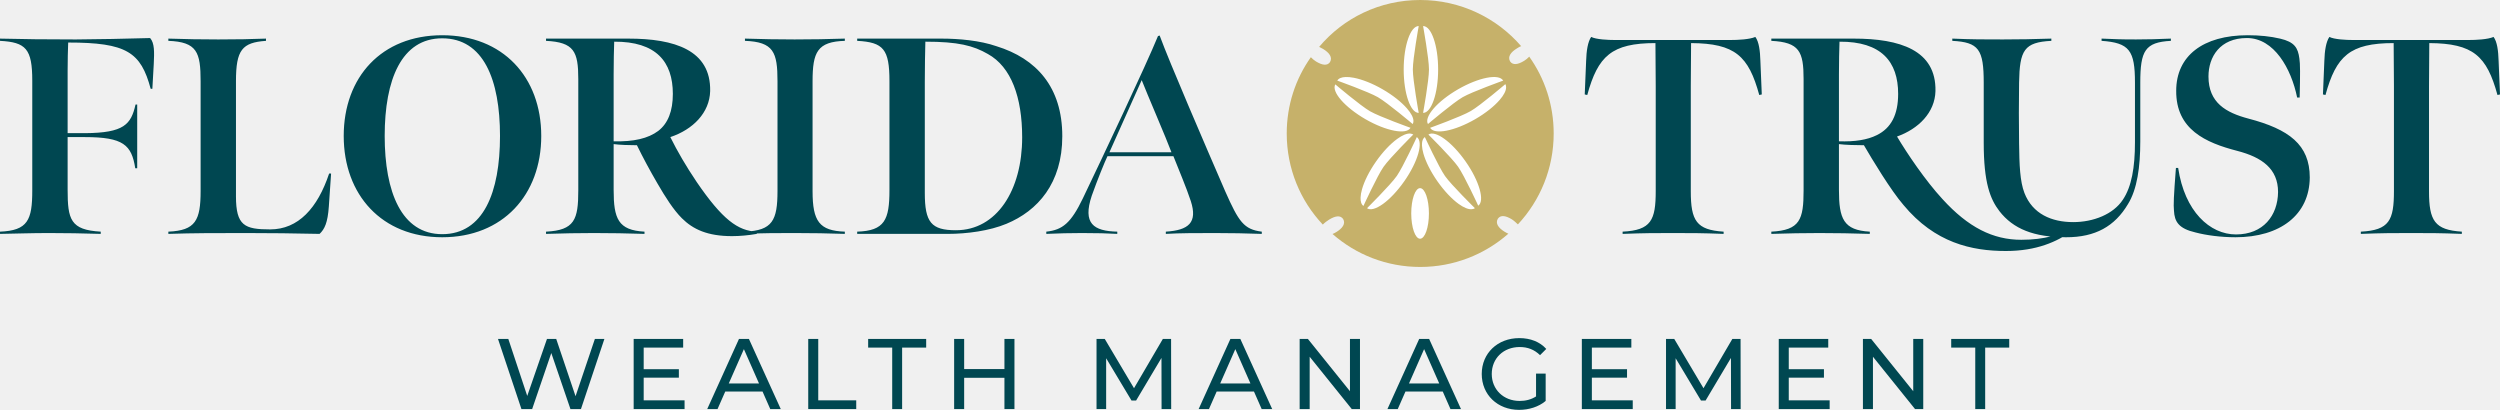
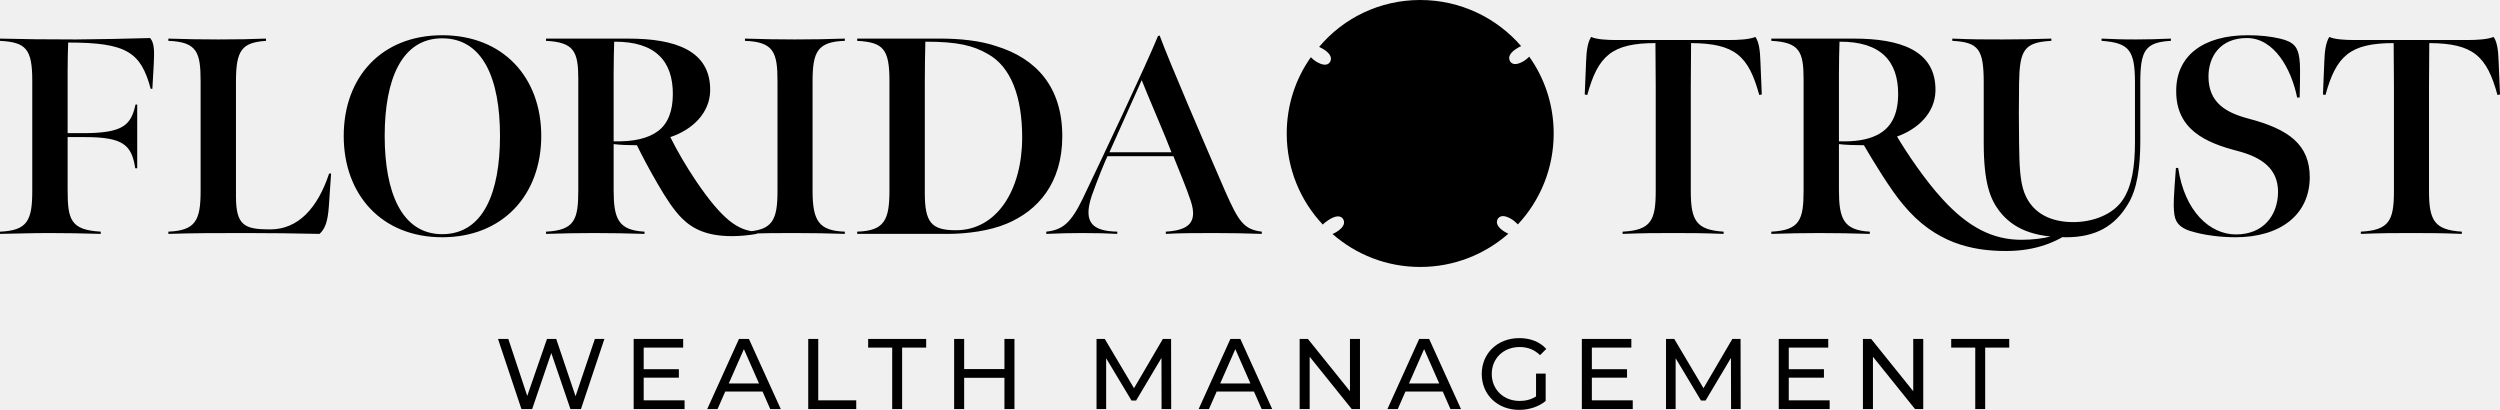
<svg xmlns="http://www.w3.org/2000/svg" id="Layer_1" version="1.1" viewBox="0 0 584.11 95.76">
  <defs>
-     <style>
-       .st0 {
-         fill: #fff;
-       }
- 
-       .st1 {
-         fill: #004751;
-       }
- 
-       .st2 {
-         fill: #c6b16a;
-       }
-     </style>
+     
  </defs>
  <path class="st0" d="M324.032,11.09l1.848-7.024h12.199l.37,8.133,2.218,3.697,7.393-1.109,7.024,4.066-4.436,16.265-3.327,7.393-1.479,9.611s-11.783,7.024-12.545,7.024-12.222-4.436-12.222-4.436l-5.175-6.284-8.503-17.005-2.218-11.46,6.654-2.957,12.199-5.915h0Z" />
  <path class="st2" d="M363.009,31.186c0-6.687-2.105-12.883-5.711-17.949-.352.364-.745.7-1.201.981-1.435.877-2.616,1.066-3.264.141-.648-1.111.169-2.19,1.604-3.061.292-.181.679-.431.976-.514C349.712,4.189,341.256,0,331.822,0c-9.472,0-17.958,4.223-23.611,10.954.349.172.639.311.932.491,1.434.871,2.252,1.951,1.604,3.061-.648.925-1.829.736-3.264-.141-.456-.281-.849-.617-1.207-.999-3.566,5.027-5.64,11.181-5.64,17.82,0,8.243,3.197,15.738,8.431,21.287.34-.379,1.026-.886,1.482-1.167,1.435-.877,2.616-1.066,3.264-.141.648,1.11-.169,2.19-1.604,3.061-.292.181-.583.319-.874.445,5.47,4.803,12.64,7.701,20.487,7.701,7.888,0,15.091-2.928,20.596-7.77-.267-.121-.557-.259-.85-.44-1.434-.871-2.252-1.951-1.604-3.061.648-.925,1.829-.736,3.264.141.456.281,1.067.851,1.42,1.186,5.197-5.584,8.361-13.044,8.361-21.243h0ZM345.38,48.063s-3.226-7.004-4.7-9.1c-1.464-2.098-6.947-7.521-6.947-7.521.796-.556,2.167-.133,3.742,1.008,1.574,1.136,3.357,2.992,4.96,5.288,1.613,2.292,2.739,4.597,3.271,6.468.532,1.868.466,3.301-.326,3.858h0ZM317.892,46.143c.02-.566.134-1.22.339-1.941.531-1.867,1.664-4.172,3.269-6.464,1.607-2.295,3.385-4.152,4.958-5.288,1.181-.856,2.248-1.308,3.043-1.246.019.001.036.009.056.011.24.027.458.098.642.227h-.001s.001,0,.001,0c0,0-5.479,5.441-6.949,7.546-1.469,2.104-4.689,9.13-4.689,9.13-.497-.35-.71-1.044-.669-1.976h0ZM311.985,19.715s5.885,4.99,8.101,6.273c2.22,1.279,9.477,3.875,9.477,3.875-.49.844-1.906,1.04-3.815.669-1.91-.37-4.304-1.293-6.73-2.692-2.426-1.405-4.424-3.016-5.698-4.484-1.273-1.467-1.817-2.799-1.335-3.641h0ZM323.04,20.865c2.431,1.401,4.42,3.011,5.694,4.478.961,1.105,1.505,2.127,1.512,2.924,0,.022-.006.041-.007.063-.007.24-.058.461-.17.653h0s0,0,0,0c0,0-5.896-4.987-8.123-6.27-2.216-1.277-9.496-3.876-9.496-3.876.309-.535.994-.806,1.94-.84.555-.024,1.203.035,1.922.174,1.906.367,4.308,1.294,6.728,2.694h0ZM330.101,16.233c0,2.559,1.375,10.145,1.375,10.145-.968,0-1.847-1.134-2.478-2.969-.639-1.838-1.034-4.375-1.034-7.177s.395-5.337,1.034-7.176c.631-1.836,1.51-2.972,2.478-2.972,0,0-1.375,7.587-1.375,10.148h0ZM331.366,35.885c-.534,1.868-1.662,4.174-3.271,6.469-1.609,2.293-3.381,4.151-4.962,5.292-1.573,1.131-2.94,1.56-3.736.998,0,0,5.476-5.417,6.945-7.52,1.472-2.092,4.69-9.101,4.69-9.101.798.557.865,1.996.334,3.863h0ZM333.859,49.866c0,3.264-.924,5.909-2.07,5.909-1.137,0-2.062-2.645-2.062-5.909s.925-5.911,2.062-5.911c1.146,0,2.07,2.646,2.07,5.911h0ZM332.248,33.415c.057-.636.269-1.119.659-1.393v.002s.003-.002.004-.002c0,0,3.235,7.009,4.71,9.11,1.475,2.095,6.984,7.512,6.984,7.512-.211.15-.467.224-.755.239-.794.067-1.869-.386-3.052-1.237-1.579-1.145-3.345-2.999-4.958-5.292-1.603-2.294-2.74-4.597-3.27-6.469-.197-.7-.311-1.34-.335-1.895-.009-.204-.003-.395.013-.575h0ZM336.012,16.233c0,2.801-.393,5.339-1.033,7.177-.634,1.835-1.508,2.969-2.484,2.969,0,0,1.378-7.587,1.378-10.145s-1.378-10.148-1.378-10.148c.976,0,1.85,1.136,2.484,2.975.64,1.836,1.033,4.372,1.033,7.173h0ZM351.209,18.837s-7.264,2.599-9.478,3.876c-2.221,1.283-8.097,6.27-8.097,6.27-.487-.841.061-2.167,1.33-3.64,1.272-1.467,3.276-3.077,5.7-4.478,2.427-1.4,4.825-2.328,6.728-2.694,1.91-.369,3.328-.178,3.817.666h0ZM351.892,20.404c.007.803-.54,1.838-1.509,2.953-1.268,1.468-3.269,3.079-5.694,4.481-2.426,1.401-4.825,2.325-6.73,2.695-1.905.371-3.333.174-3.82-.669h.003s-.002-.003-.003-.005c0,0,7.264-2.61,9.478-3.904,2.224-1.283,8.099-6.301,8.099-6.301.128.219.183.472.176.75h0Z" />
  <path class="st1" d="M0,54.647c4.13-.066,7.211-.197,11.473-.197,4.392,0,7.211.066,12.063.197v-.524c-7.08-.393-7.736-2.819-7.736-9.833v-12.259h3.999c9.047,0,10.948,1.836,11.8,7.277h.459v-14.882h-.393c-1.049,4.655-2.688,6.621-11.8,6.687h-4.065v-14.619c0-1.639.066-5.638.131-6.556,13.636,0,16.979,2.229,19.274,10.817h.393l.328-5.835c.131-2.753.197-4.851-.852-6.031-6.425.197-11.538.262-17.373.328-6.49,0-12.915-.066-17.7-.197v.525c6.031.328,7.539,1.836,7.539,9.309v25.633c0,6.949-1.049,9.375-7.539,9.637v.524h0ZM39.334,54.647c6.031-.197,10.817-.197,18.225-.197,6.097,0,10.62.066,17.11.197,1.18-1.114,1.901-2.622,2.163-6.425l.524-7.67h-.459c-2.688,8.064-7.211,13.046-13.767,13.046-5.966,0-7.998-.852-7.998-7.736v-26.878c0-7.342,1.442-9.047,7.015-9.44v-.525c-3.278.131-6.949.197-11.145.197-4.064,0-7.605-.066-11.669-.197v.525c6.687.262,7.539,2.622,7.539,9.44v25.633c0,6.884-1.18,9.244-7.539,9.506v.524h0ZM103.318,55.433c14.16,0,23.142-9.899,23.142-23.666s-8.982-23.535-23.142-23.535-23.011,9.768-23.011,23.535,8.916,23.666,23.011,23.666h0ZM103.318,54.712c-9.506,0-13.439-9.834-13.439-22.945,0-13.177,3.934-22.814,13.439-22.814,9.637,0,13.505,9.637,13.505,22.814s-3.868,22.945-13.505,22.945h0ZM127.574,54.647c4.523-.131,7.014-.197,11.21-.197,4.458,0,7.146.066,11.8.197v-.524c-6.162-.328-7.211-3.016-7.211-9.768v-10.686c1.442.197,3.737.262,5.441.262,1.377,2.819,2.95,5.769,4.786,8.916,1.901,3.278,3.737,6.162,5.703,8.129,2.623,2.622,6.032,4.196,11.735,4.196,1.836,0,3.934-.197,5.769-.524l.066-.524c-4.458-.131-8.129-2.884-14.095-11.604-2.557-3.802-4.458-7.08-6.162-10.489,5.31-1.77,9.178-5.703,9.309-10.751.196-9.571-8.326-12.259-19.077-12.259h-19.274v.525c6.556.328,7.539,2.491,7.539,8.916v26.026c0,6.818-.852,9.309-7.539,9.637v.524h0ZM143.373,33.013v-15.668c0-3.147.066-5.507.131-7.605,9.768-.065,13.702,4.655,13.702,12.194,0,3.999-1.115,6.884-3.409,8.654-2.36,1.77-5.769,2.557-10.424,2.426h0ZM189.852,18.983c0-6.818,1.115-9.244,7.539-9.44v-.525c-4.064.131-7.539.197-11.734.197-4.065,0-7.474-.066-11.604-.197v.525c6.687.262,7.605,2.622,7.605,9.44v25.633c0,6.884-1.18,9.244-7.605,9.506v.524c4.458-.197,7.474-.197,11.538-.197,4.327,0,7.736.066,11.8.197v-.524c-5.965-.197-7.539-2.426-7.539-9.44v-25.698h0ZM200.276,54.647h21.109c4.589,0,9.834-.721,13.767-2.36,7.277-3.016,13.046-9.44,13.046-20.454,0-11.472-6.031-18.159-15.406-21.044-3.802-1.311-8.653-1.77-12.915-1.77h-19.601v.525c6.162.328,7.539,1.967,7.539,9.44v25.436c0,6.949-1.115,9.506-7.539,9.702v.524h0ZM223.352,53.794c-5.769,0-7.277-1.836-7.277-8.719v-25.961c0-2.753.066-7.539.131-9.375,7.67,0,11.21.918,14.619,2.885,5.442,3.016,7.998,10.096,7.998,19.47,0,12.39-5.965,21.699-15.471,21.699h0ZM244.461,54.647c2.885-.131,5.572-.197,8.326-.197,3.802,0,5.572.066,8.26.197v-.524c-5.572-.131-8.129-1.901-5.966-8.391,1.377-3.868,3.016-7.867,3.672-9.243h15.405c1.115,2.819,3.082,7.474,4.065,10.489,1.639,5.048-.524,6.818-5.835,7.146v.524c3.344-.197,7.146-.197,11.473-.197,3.671,0,7.342.066,10.948.197v-.524c-4.196-.524-5.376-2.294-8.522-9.375-4.721-10.883-13.112-30.353-15.341-36.45l-.393.131c-2.754,6.752-13.046,28.517-17.57,37.958-2.753,5.704-4.72,7.342-8.522,7.736v.524h0ZM259.211,35.57l7.54-16.848c1.114,2.885,5.9,13.964,6.949,16.848h-14.489ZM379.114,54.647c5.31-.197,7.473-.197,11.669-.197,4.523,0,6.687,0,11.931.197v-.524c-6.359-.393-7.67-2.557-7.67-9.44v-24.584c0-2.95.066-10.03.066-10.03,10.292.066,13.439,3.016,15.93,12.128l.59-.131-.328-7.867c-.065-2.294-.327-4.458-1.18-5.572-1.311.59-4.064.721-5.9.721h-26.878c-1.639,0-4.458-.131-5.573-.721-.786,1.114-1.114,3.278-1.18,5.572l-.327,7.867.59.131c2.491-9.112,5.703-12.128,15.93-12.128,0,0,.066,7.08.066,10.03v24.518c0,6.818-1.049,9.178-7.736,9.506v.524h0ZM435.493,33.931c1.901,3.278,6.293,10.555,9.243,13.964,7.343,8.85,15.931,10.751,23.929,10.751,7.145,0,11.996-2.163,15.602-4.786l.131-.721c-2.95,1.704-6.752,2.885-12.128,2.885-6.621,0-12.39-2.885-18.421-9.506-3.999-4.327-8.326-10.751-10.621-14.619,4.983-1.77,8.851-5.572,8.982-10.62.196-9.571-8.326-12.259-19.077-12.259h-19.274v.525c6.555.328,7.539,2.491,7.539,8.916v26.026c0,6.818-.852,9.309-7.539,9.637v.524c4.523-.131,7.014-.197,11.21-.197,4.458,0,7.146.066,11.8.197v-.524c-6.162-.328-7.211-3.016-7.211-9.768v-10.686c1.442.197,4.13.262,5.835.262h0ZM429.658,33.013v-15.668c0-3.147.066-5.507.131-7.605,9.768-.065,13.702,4.655,13.702,12.194,0,4.851-1.639,7.998-4.983,9.637-2.229,1.114-5.179,1.573-8.85,1.442h0ZM482.759,55.433c6.818,0,11.342-2.557,14.423-7.736,2.163-3.475,2.884-8.719,2.884-14.685v-13.701c0-7.473,1.115-9.44,7.146-9.768v-.525c-3.343.131-5.113.197-8.129.197-4.065,0-4.523-.066-8.064-.197v.525c6.491.459,7.802,2.229,7.802,9.768v13.964c0,5.835-.787,10.358-2.819,13.374-2.229,3.409-6.884,5.245-11.604,5.245-5.048,0-9.506-1.901-11.407-6.818-1.049-2.753-1.18-6.556-1.245-11.604-.066-4.982-.066-9.047,0-14.16.131-7.605,1.18-9.44,7.539-9.768v-.525c-4.524.131-7.08.197-11.342.197-4.13,0-7.342,0-11.8-.197v.525c6.162.328,7.342,1.967,7.342,9.768v14.029c0,9.375,1.508,13.177,3.672,15.996,3.212,4.13,7.998,6.097,15.602,6.097h0ZM522.29,55.433c10.489,0,17.307-5.245,17.373-13.964,0-7.67-4.852-11.276-14.357-13.767-5.179-1.377-9.309-3.671-9.309-9.834,0-4.589,2.687-8.981,8.981-8.981,6.359,0,10.358,7.146,11.735,13.898h.59c.131-5.572.131-7.867-.066-9.112-.328-2.491-1.114-3.868-4.523-4.655-2.229-.524-4.72-.787-7.539-.787-10.49,0-16.718,4.851-16.718,12.98-.065,9.047,6.884,12.128,14.226,14.029,5.835,1.508,9.572,4.196,9.572,9.637-.066,5.507-3.475,9.899-9.834,9.899-6.097,0-11.997-5.376-13.505-15.537h-.524c-.525,6.752-.59,8.654-.459,9.965.131,2.622,1.115,4.196,5.048,5.113,2.491.656,5.9,1.114,9.309,1.114h0ZM551.593,54.647c5.31-.197,7.474-.197,11.669-.197,4.524,0,6.687,0,11.932.197v-.524c-6.359-.393-7.67-2.557-7.67-9.44v-24.584c0-2.95.065-10.03.065-10.03,10.293.066,13.439,3.016,15.931,12.128l.59-.131-.328-7.867c-.066-2.294-.328-4.458-1.18-5.572-1.311.59-4.065.721-5.9.721h-26.879c-1.639,0-4.458-.131-5.572-.721-.787,1.114-1.115,3.278-1.18,5.572l-.328,7.867.59.131c2.491-9.112,5.704-12.128,15.93-12.128,0,0,.066,7.08.066,10.03v24.518c0,6.818-1.049,9.178-7.736,9.506v.524h0Z" />
  <path class="st1" d="M138.991,79.183l-4.518,13.392-4.519-13.392h-2.154l-4.613,13.322-4.425-13.322h-2.411l5.478,16.389h2.506l4.472-13.088,4.472,13.088h2.458l5.479-16.389h-2.225ZM150.394,93.536v-5.291h8.218v-1.99h-8.218v-5.034h9.224v-2.037h-11.566v16.389h11.894v-2.037h-9.552ZM179.964,95.573h2.459l-7.446-16.389h-2.318l-7.422,16.389h2.412l1.803-4.097h8.71l1.802,4.097h0ZM170.271,89.602l3.536-8.031,3.535,8.031h-7.071ZM188.838,95.573h11.215v-2.037h-8.874v-14.352h-2.341v16.389h0ZM208.458,95.573h2.318v-14.352h5.62v-2.037h-13.557v2.037h5.619v14.352h0ZM234.681,79.183v7.047h-9.412v-7.047h-2.341v16.389h2.341v-7.305h9.412v7.305h2.341v-16.389h-2.341ZM273.641,95.573l-.024-16.389h-1.92l-6.743,11.519-6.836-11.519h-1.92v16.389h2.247v-11.871l5.924,9.88h1.077l5.924-9.951.023,11.941h2.248ZM294.782,95.573h2.459l-7.446-16.389h-2.317l-7.422,16.389h2.411l1.803-4.097h8.71l1.802,4.097h0ZM285.089,89.602l3.536-8.031,3.535,8.031h-7.071ZM315.409,79.183v12.222l-9.833-12.222h-1.92v16.389h2.341v-12.222l9.834,12.222h1.92v-16.389h-2.342ZM338.893,95.573h2.458l-7.445-16.389h-2.318l-7.422,16.389h2.411l1.803-4.097h8.71l1.803,4.097h0ZM329.2,89.602l3.535-8.031,3.536,8.031h-7.071ZM358.888,92.623c-1.171.749-2.459,1.054-3.84,1.054-3.769,0-6.509-2.693-6.509-6.298,0-3.652,2.74-6.298,6.532-6.298,1.85,0,3.395.585,4.753,1.897l1.452-1.452c-1.498-1.662-3.699-2.529-6.298-2.529-5.081,0-8.78,3.535-8.78,8.382s3.699,8.382,8.733,8.382c2.294,0,4.566-.702,6.204-2.084v-6.392h-2.247v5.338h0ZM371.929,93.536v-5.291h8.218v-1.99h-8.218v-5.034h9.225v-2.037h-11.567v16.389h11.894v-2.037h-9.552ZM406.697,95.573l-.023-16.389h-1.92l-6.743,11.519-6.837-11.519h-1.919v16.389h2.247v-11.871l5.924,9.88h1.077l5.923-9.951.024,11.941h2.247ZM417.935,93.536v-5.291h8.219v-1.99h-8.219v-5.034h9.225v-2.037h-11.566v16.389h11.894v-2.037h-9.553ZM447.015,79.183v12.222l-9.834-12.222h-1.92v16.389h2.342v-12.222l9.833,12.222h1.92v-16.389h-2.341ZM461.507,95.573h2.318v-14.352h5.62v-2.037h-13.557v2.037h5.619v14.352h0Z" />
</svg>
